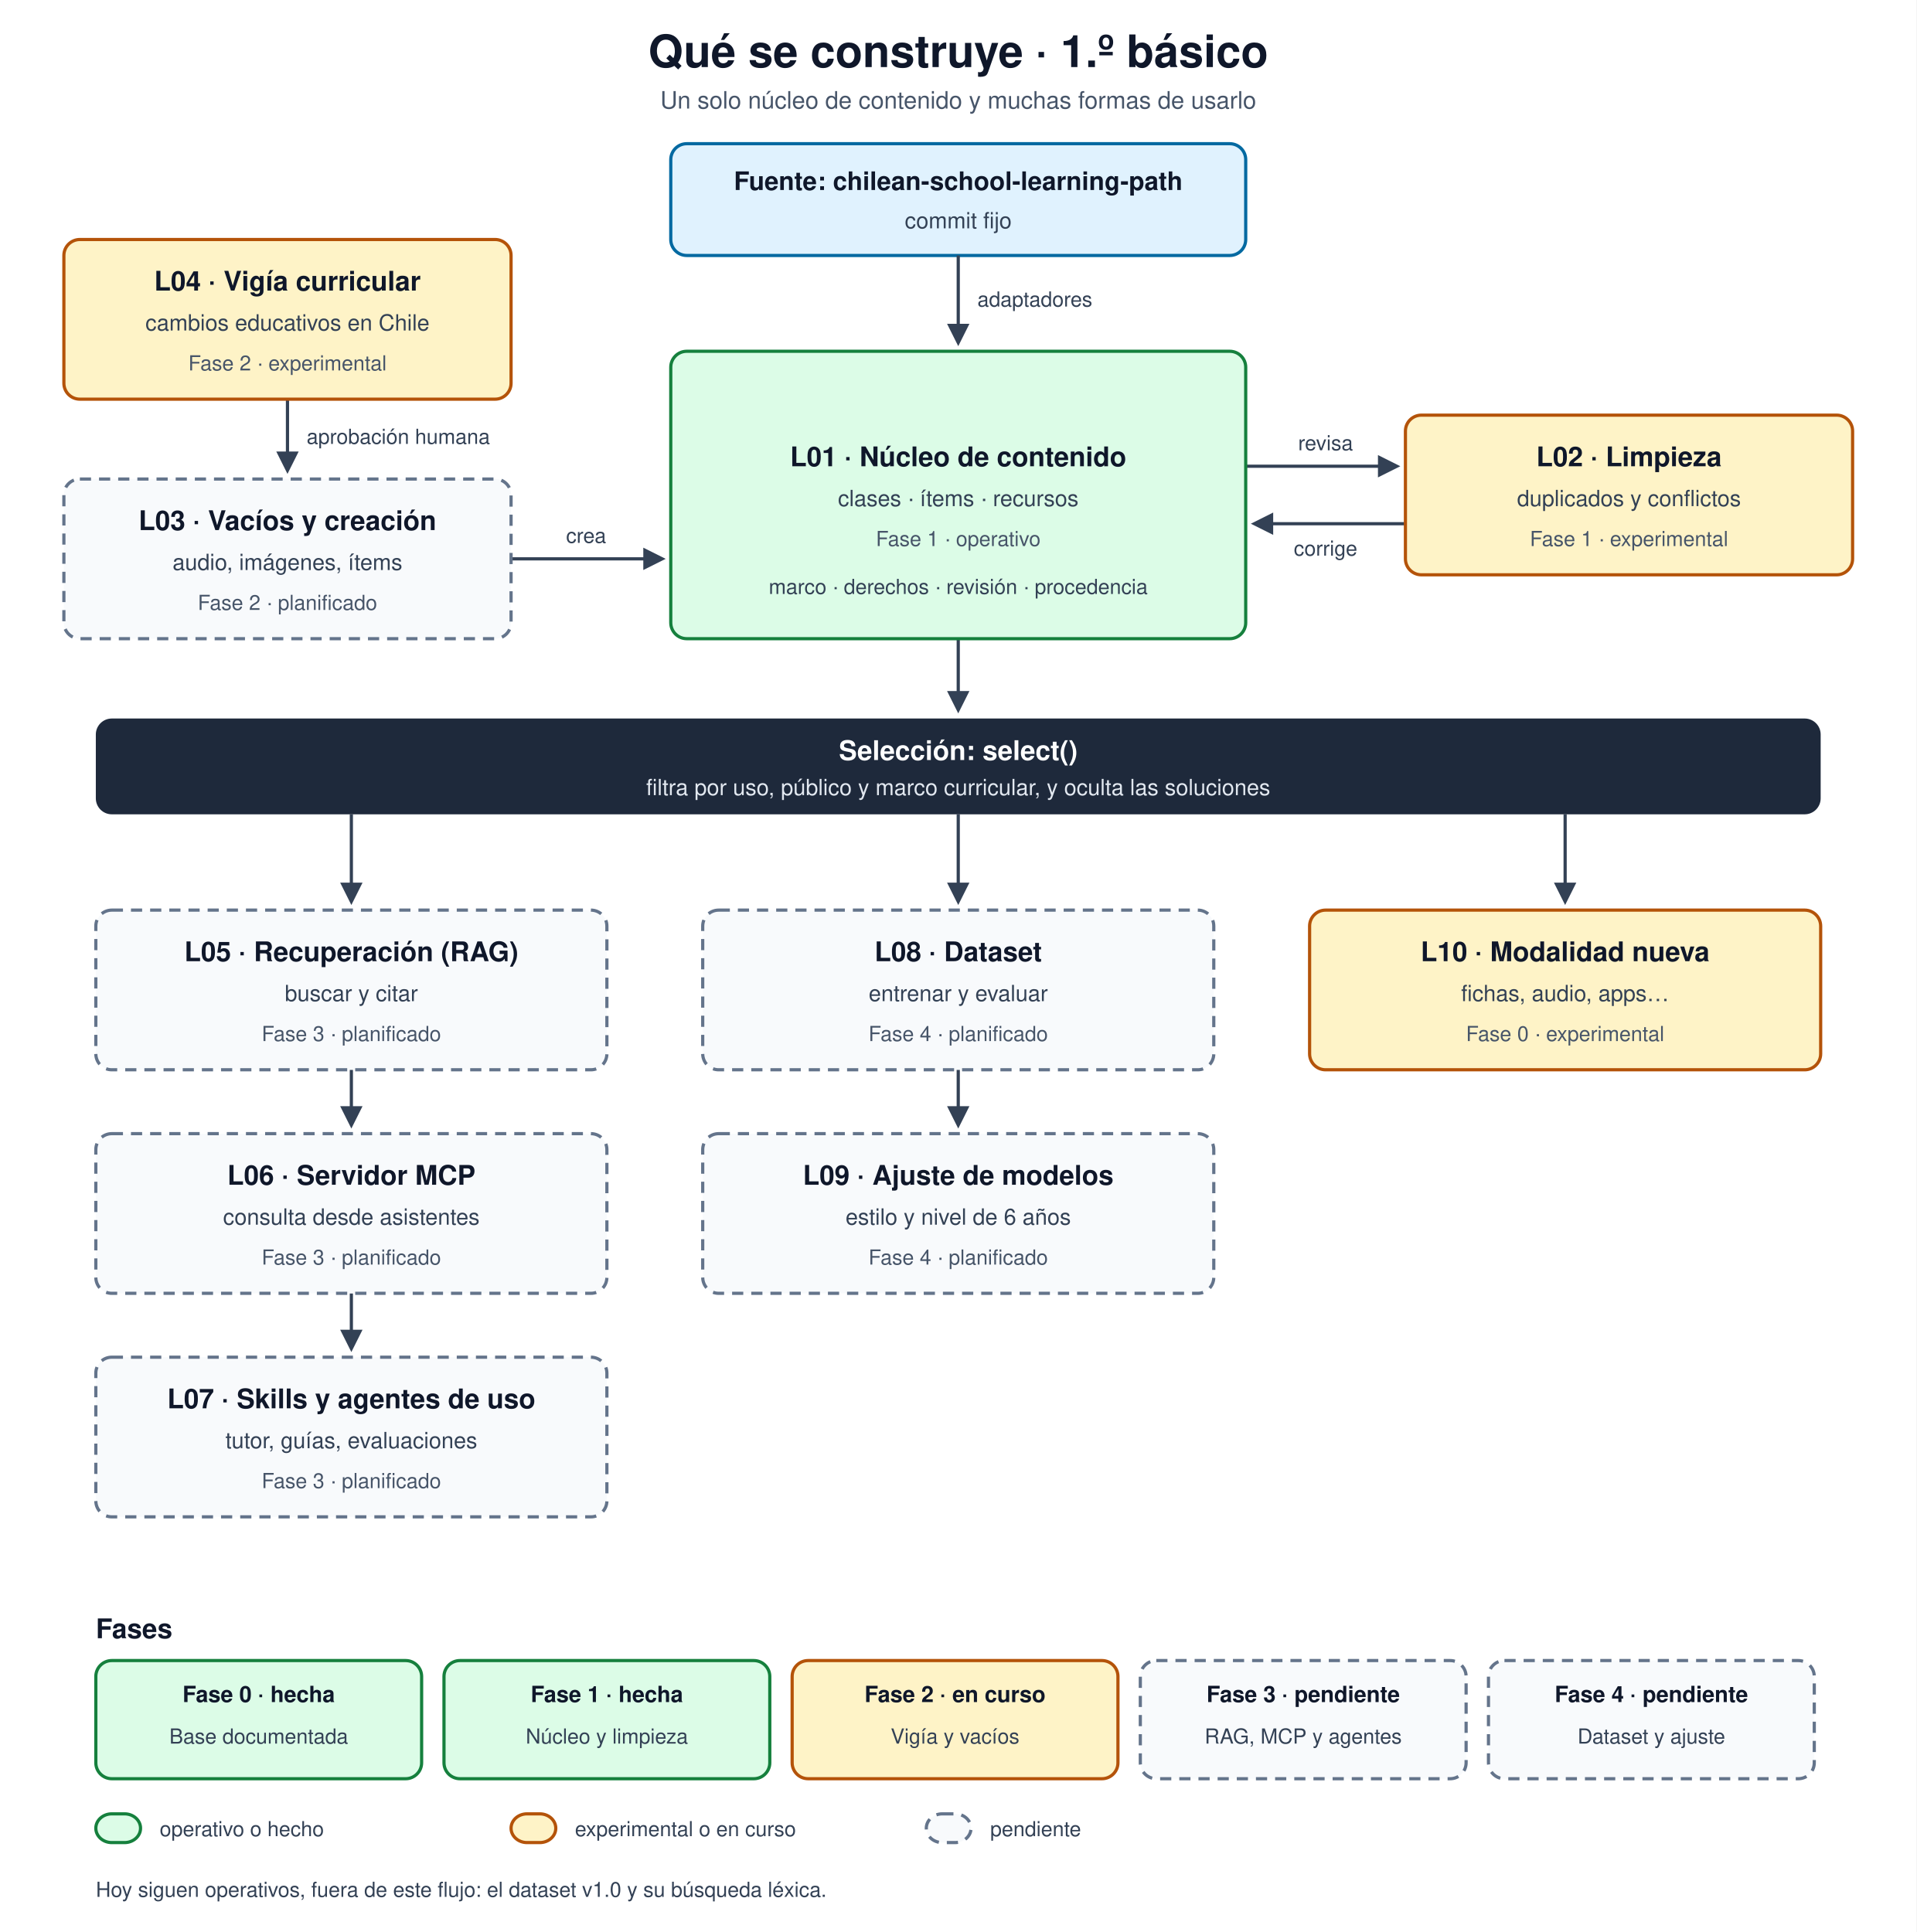
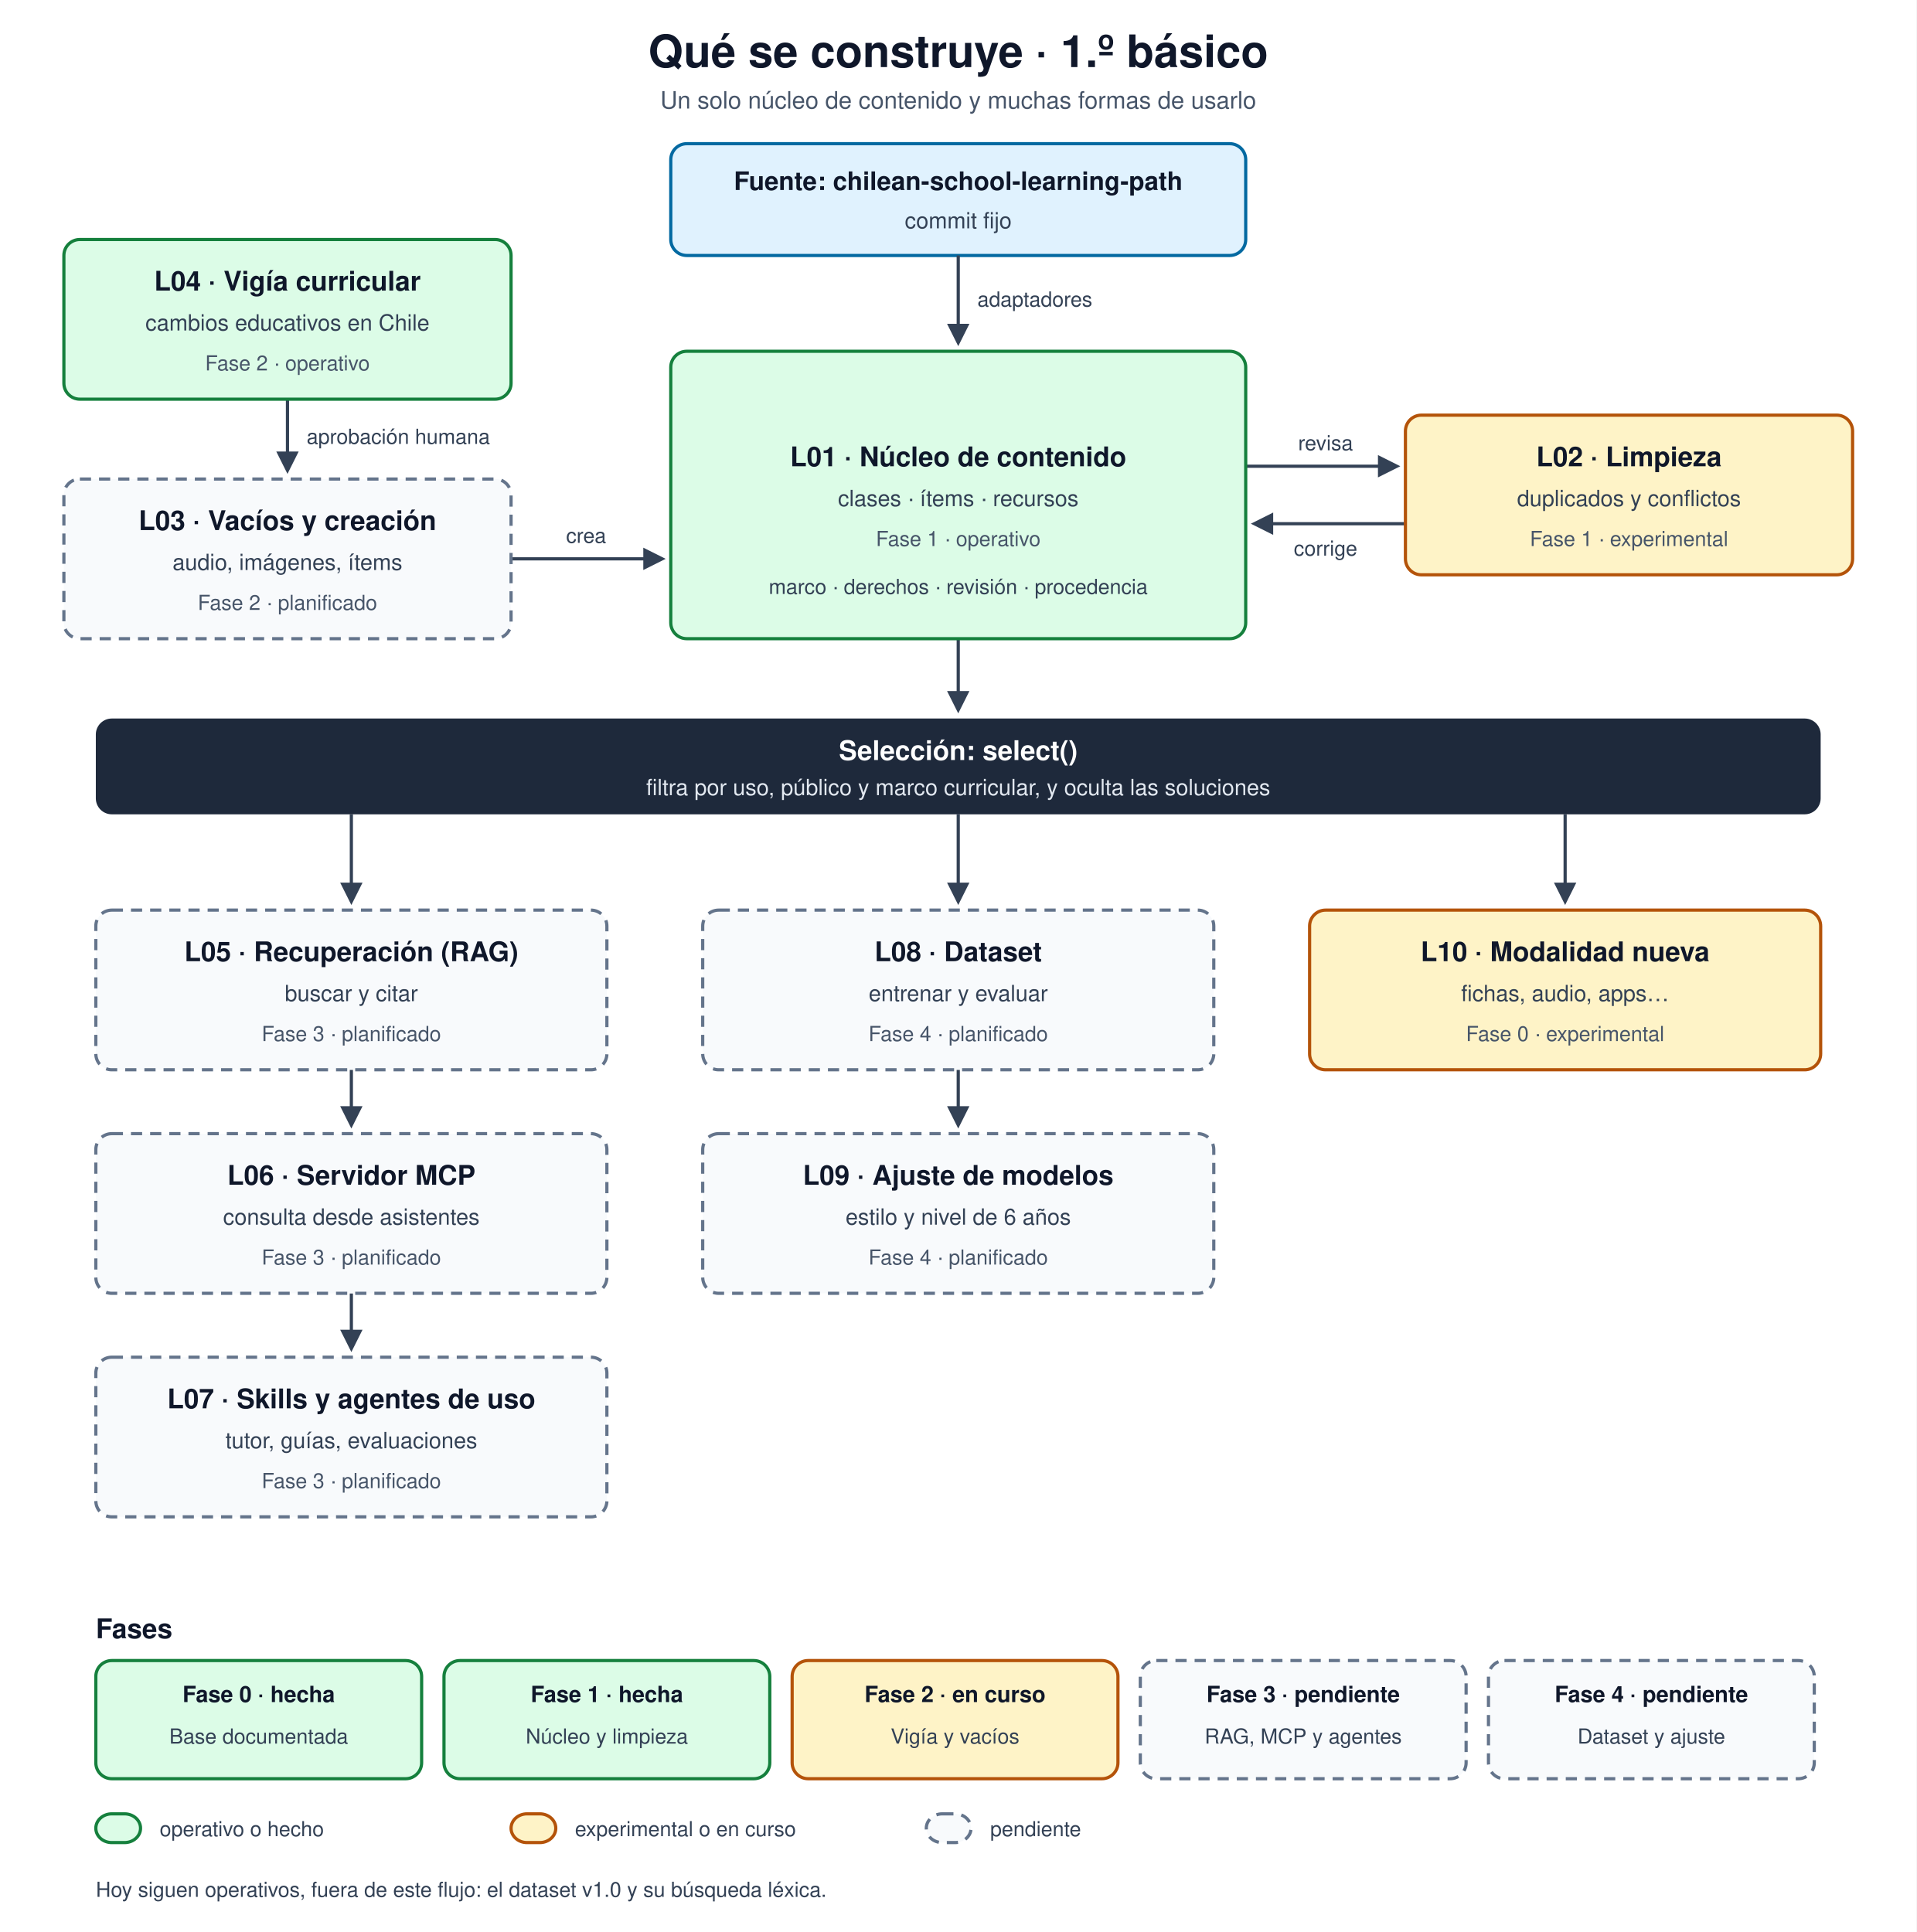
<svg xmlns="http://www.w3.org/2000/svg" viewBox="0 0 1200 1210" width="1200" height="1210" role="img" aria-labelledby="titulo descripcion" font-family="Segoe UI, Helvetica, Arial, sans-serif">
  <defs>
    <marker id="punta" viewBox="0 0 10 10" refX="8" refY="5" markerWidth="7" markerHeight="7" orient="auto">
      <path d="M0 0 L10 5 L0 10 z" fill="#334155" />
    </marker>
  </defs>
  <rect width="1200" height="1210" fill="#ffffff" />
  <text x="600" y="42" font-size="28" font-weight="700" text-anchor="middle" fill="#0f172a">Qué se construye · 1.º básico</text>
  <text x="600" y="68" font-size="15" font-weight="400" text-anchor="middle" fill="#475569">Un solo núcleo de contenido y muchas formas de usarlo</text>
  <rect x="420" y="90" width="360" height="70" rx="10" fill="#e0f2fe" stroke="#0369a1" stroke-width="2" />
  <text x="600" y="119" font-size="16" font-weight="700" text-anchor="middle" fill="#0f172a">Fuente: chilean-school-learning-path</text>
  <text x="600" y="143" font-size="14" font-weight="400" text-anchor="middle" fill="#334155">commit fijo</text>
  <path d="M600 160 V214" fill="none" stroke="#334155" stroke-width="2" marker-end="url(#punta)" />
  <path d="M180 250 V294" fill="none" stroke="#334155" stroke-width="2" marker-end="url(#punta)" />
  <path d="M320 350 H414" fill="none" stroke="#334155" stroke-width="2" marker-end="url(#punta)" />
  <path d="M780 292 H874" fill="none" stroke="#334155" stroke-width="2" marker-end="url(#punta)" />
  <path d="M880 328 H786" fill="none" stroke="#334155" stroke-width="2" marker-end="url(#punta)" />
  <path d="M600 400 V444" fill="none" stroke="#334155" stroke-width="2" marker-end="url(#punta)" />
  <path d="M220 510 V564" fill="none" stroke="#334155" stroke-width="2" marker-end="url(#punta)" />
  <path d="M600 510 V564" fill="none" stroke="#334155" stroke-width="2" marker-end="url(#punta)" />
  <path d="M980 510 V564" fill="none" stroke="#334155" stroke-width="2" marker-end="url(#punta)" />
  <path d="M220 670 V704" fill="none" stroke="#334155" stroke-width="2" marker-end="url(#punta)" />
  <path d="M220 810 V844" fill="none" stroke="#334155" stroke-width="2" marker-end="url(#punta)" />
  <path d="M600 670 V704" fill="none" stroke="#334155" stroke-width="2" marker-end="url(#punta)" />
  <text x="612" y="192" font-size="13" font-weight="400" text-anchor="start" fill="#334155">adaptadores</text>
  <text x="192" y="278" font-size="13" font-weight="400" text-anchor="start" fill="#334155">aprobación humana</text>
  <text x="367" y="340" font-size="13" font-weight="400" text-anchor="middle" fill="#334155">crea</text>
  <text x="830" y="282" font-size="13" font-weight="400" text-anchor="middle" fill="#334155">revisa</text>
  <text x="830" y="348" font-size="13" font-weight="400" text-anchor="middle" fill="#334155">corrige</text>
  <rect x="60" y="450" width="1080" height="60" rx="10" fill="#1e293b" />
  <text x="600" y="476" font-size="17" font-weight="700" text-anchor="middle" fill="#ffffff">Selección: select()</text>
  <text x="600" y="498" font-size="14" font-weight="400" text-anchor="middle" fill="#e2e8f0">filtra por uso, público y marco curricular, y oculta las soluciones</text>
  <rect x="420" y="220" width="360" height="180" rx="10" fill="#dcfce7" stroke="#15803d" stroke-width="2" />
  <text x="600" y="292" font-size="17" font-weight="700" text-anchor="middle" fill="#0f172a">L01 · Núcleo de contenido</text>
  <text x="600" y="317" font-size="14" font-weight="400" text-anchor="middle" fill="#334155">clases · ítems · recursos</text>
  <text x="600" y="342" font-size="13" font-weight="400" text-anchor="middle" fill="#475569">Fase 1 · operativo</text>
  <text x="600" y="372" font-size="13" font-weight="400" text-anchor="middle" fill="#334155">marco · derechos · revisión · procedencia</text>
  <rect x="880" y="260" width="280" height="100" rx="10" fill="#fef3c7" stroke="#b45309" stroke-width="2" />
  <text x="1020" y="292" font-size="17" font-weight="700" text-anchor="middle" fill="#0f172a">L02 · Limpieza</text>
  <text x="1020" y="317" font-size="14" font-weight="400" text-anchor="middle" fill="#334155">duplicados y conflictos</text>
  <text x="1020" y="342" font-size="13" font-weight="400" text-anchor="middle" fill="#475569">Fase 1 · experimental</text>
  <rect x="40" y="300" width="280" height="100" rx="10" fill="#f8fafc" stroke="#64748b" stroke-width="2" stroke-dasharray="7 5" />
  <text x="180" y="332" font-size="17" font-weight="700" text-anchor="middle" fill="#0f172a">L03 · Vacíos y creación</text>
  <text x="180" y="357" font-size="14" font-weight="400" text-anchor="middle" fill="#334155">audio, imágenes, ítems</text>
  <text x="180" y="382" font-size="13" font-weight="400" text-anchor="middle" fill="#475569">Fase 2 · planificado</text>
-   <rect x="40" y="150" width="280" height="100" rx="10" fill="#fef3c7" stroke="#b45309" stroke-width="2" />
+   <rect x="40" y="150" width="280" height="100" rx="10" fill="#dcfce7" stroke="#15803d" stroke-width="2" />
  <text x="180" y="182" font-size="17" font-weight="700" text-anchor="middle" fill="#0f172a">L04 · Vigía curricular</text>
  <text x="180" y="207" font-size="14" font-weight="400" text-anchor="middle" fill="#334155">cambios educativos en Chile</text>
-   <text x="180" y="232" font-size="13" font-weight="400" text-anchor="middle" fill="#475569">Fase 2 · experimental</text>
+   <text x="180" y="232" font-size="13" font-weight="400" text-anchor="middle" fill="#475569">Fase 2 · operativo</text>
  <rect x="60" y="570" width="320" height="100" rx="10" fill="#f8fafc" stroke="#64748b" stroke-width="2" stroke-dasharray="7 5" />
  <text x="220" y="602" font-size="17" font-weight="700" text-anchor="middle" fill="#0f172a">L05 · Recuperación (RAG)</text>
  <text x="220" y="627" font-size="14" font-weight="400" text-anchor="middle" fill="#334155">buscar y citar</text>
  <text x="220" y="652" font-size="13" font-weight="400" text-anchor="middle" fill="#475569">Fase 3 · planificado</text>
  <rect x="60" y="710" width="320" height="100" rx="10" fill="#f8fafc" stroke="#64748b" stroke-width="2" stroke-dasharray="7 5" />
  <text x="220" y="742" font-size="17" font-weight="700" text-anchor="middle" fill="#0f172a">L06 · Servidor MCP</text>
  <text x="220" y="767" font-size="14" font-weight="400" text-anchor="middle" fill="#334155">consulta desde asistentes</text>
  <text x="220" y="792" font-size="13" font-weight="400" text-anchor="middle" fill="#475569">Fase 3 · planificado</text>
  <rect x="60" y="850" width="320" height="100" rx="10" fill="#f8fafc" stroke="#64748b" stroke-width="2" stroke-dasharray="7 5" />
  <text x="220" y="882" font-size="17" font-weight="700" text-anchor="middle" fill="#0f172a">L07 · Skills y agentes de uso</text>
  <text x="220" y="907" font-size="14" font-weight="400" text-anchor="middle" fill="#334155">tutor, guías, evaluaciones</text>
  <text x="220" y="932" font-size="13" font-weight="400" text-anchor="middle" fill="#475569">Fase 3 · planificado</text>
  <rect x="440" y="570" width="320" height="100" rx="10" fill="#f8fafc" stroke="#64748b" stroke-width="2" stroke-dasharray="7 5" />
  <text x="600" y="602" font-size="17" font-weight="700" text-anchor="middle" fill="#0f172a">L08 · Dataset</text>
  <text x="600" y="627" font-size="14" font-weight="400" text-anchor="middle" fill="#334155">entrenar y evaluar</text>
  <text x="600" y="652" font-size="13" font-weight="400" text-anchor="middle" fill="#475569">Fase 4 · planificado</text>
  <rect x="440" y="710" width="320" height="100" rx="10" fill="#f8fafc" stroke="#64748b" stroke-width="2" stroke-dasharray="7 5" />
  <text x="600" y="742" font-size="17" font-weight="700" text-anchor="middle" fill="#0f172a">L09 · Ajuste de modelos</text>
  <text x="600" y="767" font-size="14" font-weight="400" text-anchor="middle" fill="#334155">estilo y nivel de 6 años</text>
  <text x="600" y="792" font-size="13" font-weight="400" text-anchor="middle" fill="#475569">Fase 4 · planificado</text>
  <rect x="820" y="570" width="320" height="100" rx="10" fill="#fef3c7" stroke="#b45309" stroke-width="2" />
  <text x="980" y="602" font-size="17" font-weight="700" text-anchor="middle" fill="#0f172a">L10 · Modalidad nueva</text>
  <text x="980" y="627" font-size="14" font-weight="400" text-anchor="middle" fill="#334155">fichas, audio, apps…</text>
  <text x="980" y="652" font-size="13" font-weight="400" text-anchor="middle" fill="#475569">Fase 0 · experimental</text>
  <text x="60" y="1026" font-size="17" font-weight="700" text-anchor="start" fill="#0f172a">Fases</text>
  <rect x="60" y="1040" width="204" height="74" rx="10" fill="#dcfce7" stroke="#15803d" stroke-width="2" />
  <text x="162" y="1066" font-size="14" font-weight="700" text-anchor="middle" fill="#0f172a">Fase 0 · hecha</text>
  <text x="162" y="1092" font-size="13" font-weight="400" text-anchor="middle" fill="#334155">Base documentada</text>
  <rect x="278" y="1040" width="204" height="74" rx="10" fill="#dcfce7" stroke="#15803d" stroke-width="2" />
  <text x="380" y="1066" font-size="14" font-weight="700" text-anchor="middle" fill="#0f172a">Fase 1 · hecha</text>
  <text x="380" y="1092" font-size="13" font-weight="400" text-anchor="middle" fill="#334155">Núcleo y limpieza</text>
  <rect x="496" y="1040" width="204" height="74" rx="10" fill="#fef3c7" stroke="#b45309" stroke-width="2" />
  <text x="598" y="1066" font-size="14" font-weight="700" text-anchor="middle" fill="#0f172a">Fase 2 · en curso</text>
  <text x="598" y="1092" font-size="13" font-weight="400" text-anchor="middle" fill="#334155">Vigía y vacíos</text>
  <rect x="714" y="1040" width="204" height="74" rx="10" fill="#f8fafc" stroke="#64748b" stroke-width="2" stroke-dasharray="7 5" />
  <text x="816" y="1066" font-size="14" font-weight="700" text-anchor="middle" fill="#0f172a">Fase 3 · pendiente</text>
  <text x="816" y="1092" font-size="13" font-weight="400" text-anchor="middle" fill="#334155">RAG, MCP y agentes</text>
  <rect x="932" y="1040" width="204" height="74" rx="10" fill="#f8fafc" stroke="#64748b" stroke-width="2" stroke-dasharray="7 5" />
  <text x="1034" y="1066" font-size="14" font-weight="700" text-anchor="middle" fill="#0f172a">Fase 4 · pendiente</text>
  <text x="1034" y="1092" font-size="13" font-weight="400" text-anchor="middle" fill="#334155">Dataset y ajuste</text>
  <rect x="60" y="1136" width="28" height="18" rx="10" fill="#dcfce7" stroke="#15803d" stroke-width="2" />
  <text x="100" y="1150" font-size="13" font-weight="400" text-anchor="start" fill="#334155">operativo o hecho</text>
  <rect x="320" y="1136" width="28" height="18" rx="10" fill="#fef3c7" stroke="#b45309" stroke-width="2" />
  <text x="360" y="1150" font-size="13" font-weight="400" text-anchor="start" fill="#334155">experimental o en curso</text>
  <rect x="580" y="1136" width="28" height="18" rx="10" fill="#f8fafc" stroke="#64748b" stroke-width="2" stroke-dasharray="7 5" />
  <text x="620" y="1150" font-size="13" font-weight="400" text-anchor="start" fill="#334155">pendiente</text>
  <text x="60" y="1188" font-size="13" font-weight="400" text-anchor="start" fill="#334155">Hoy siguen operativos, fuera de este flujo: el dataset v1.0 y su búsqueda léxica.</text>
</svg>
